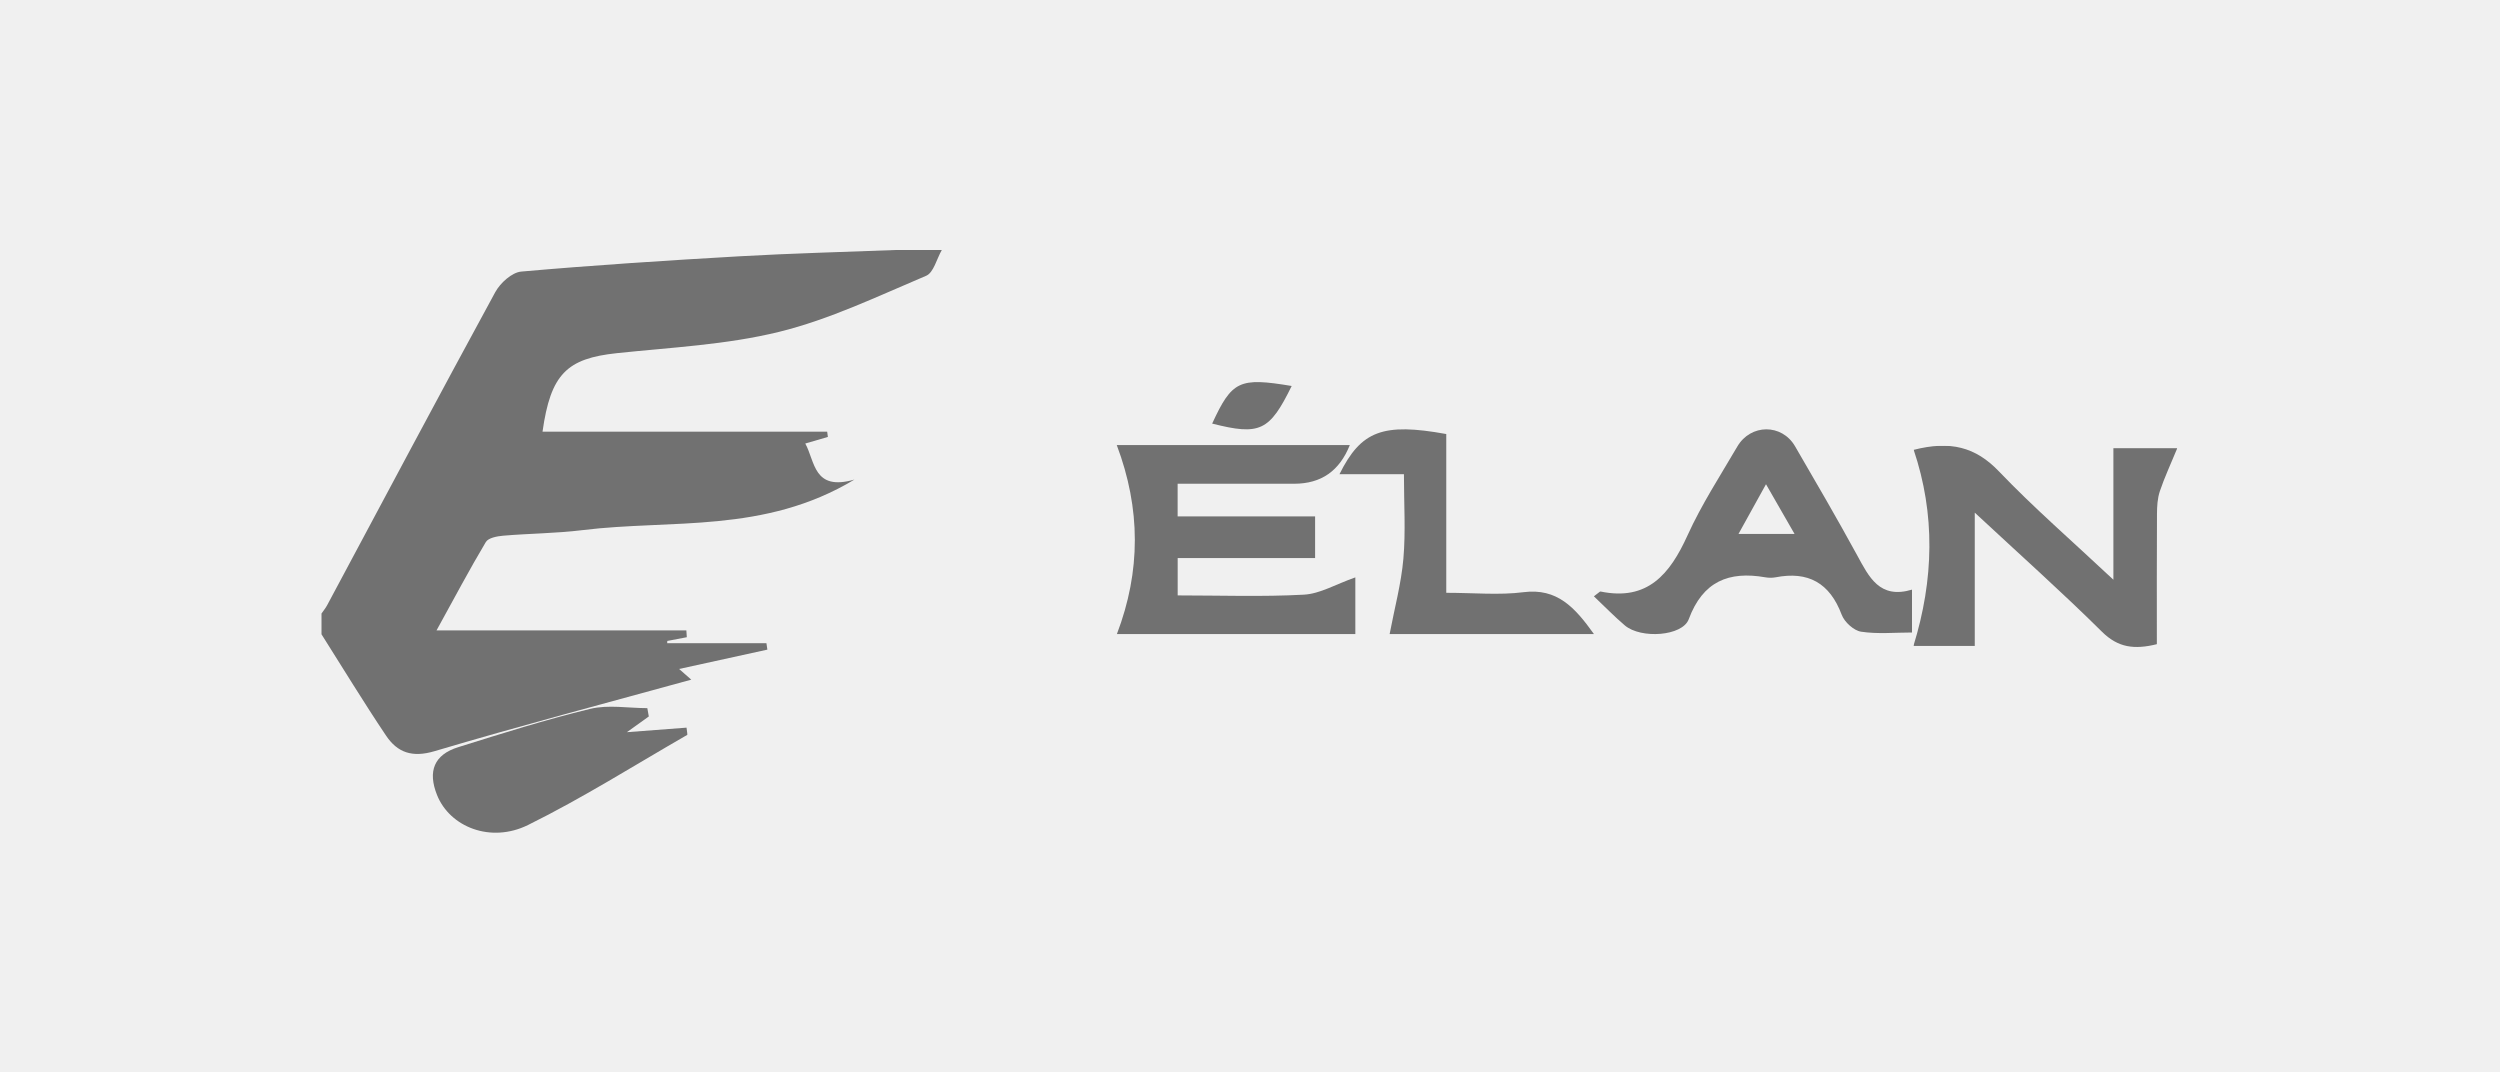
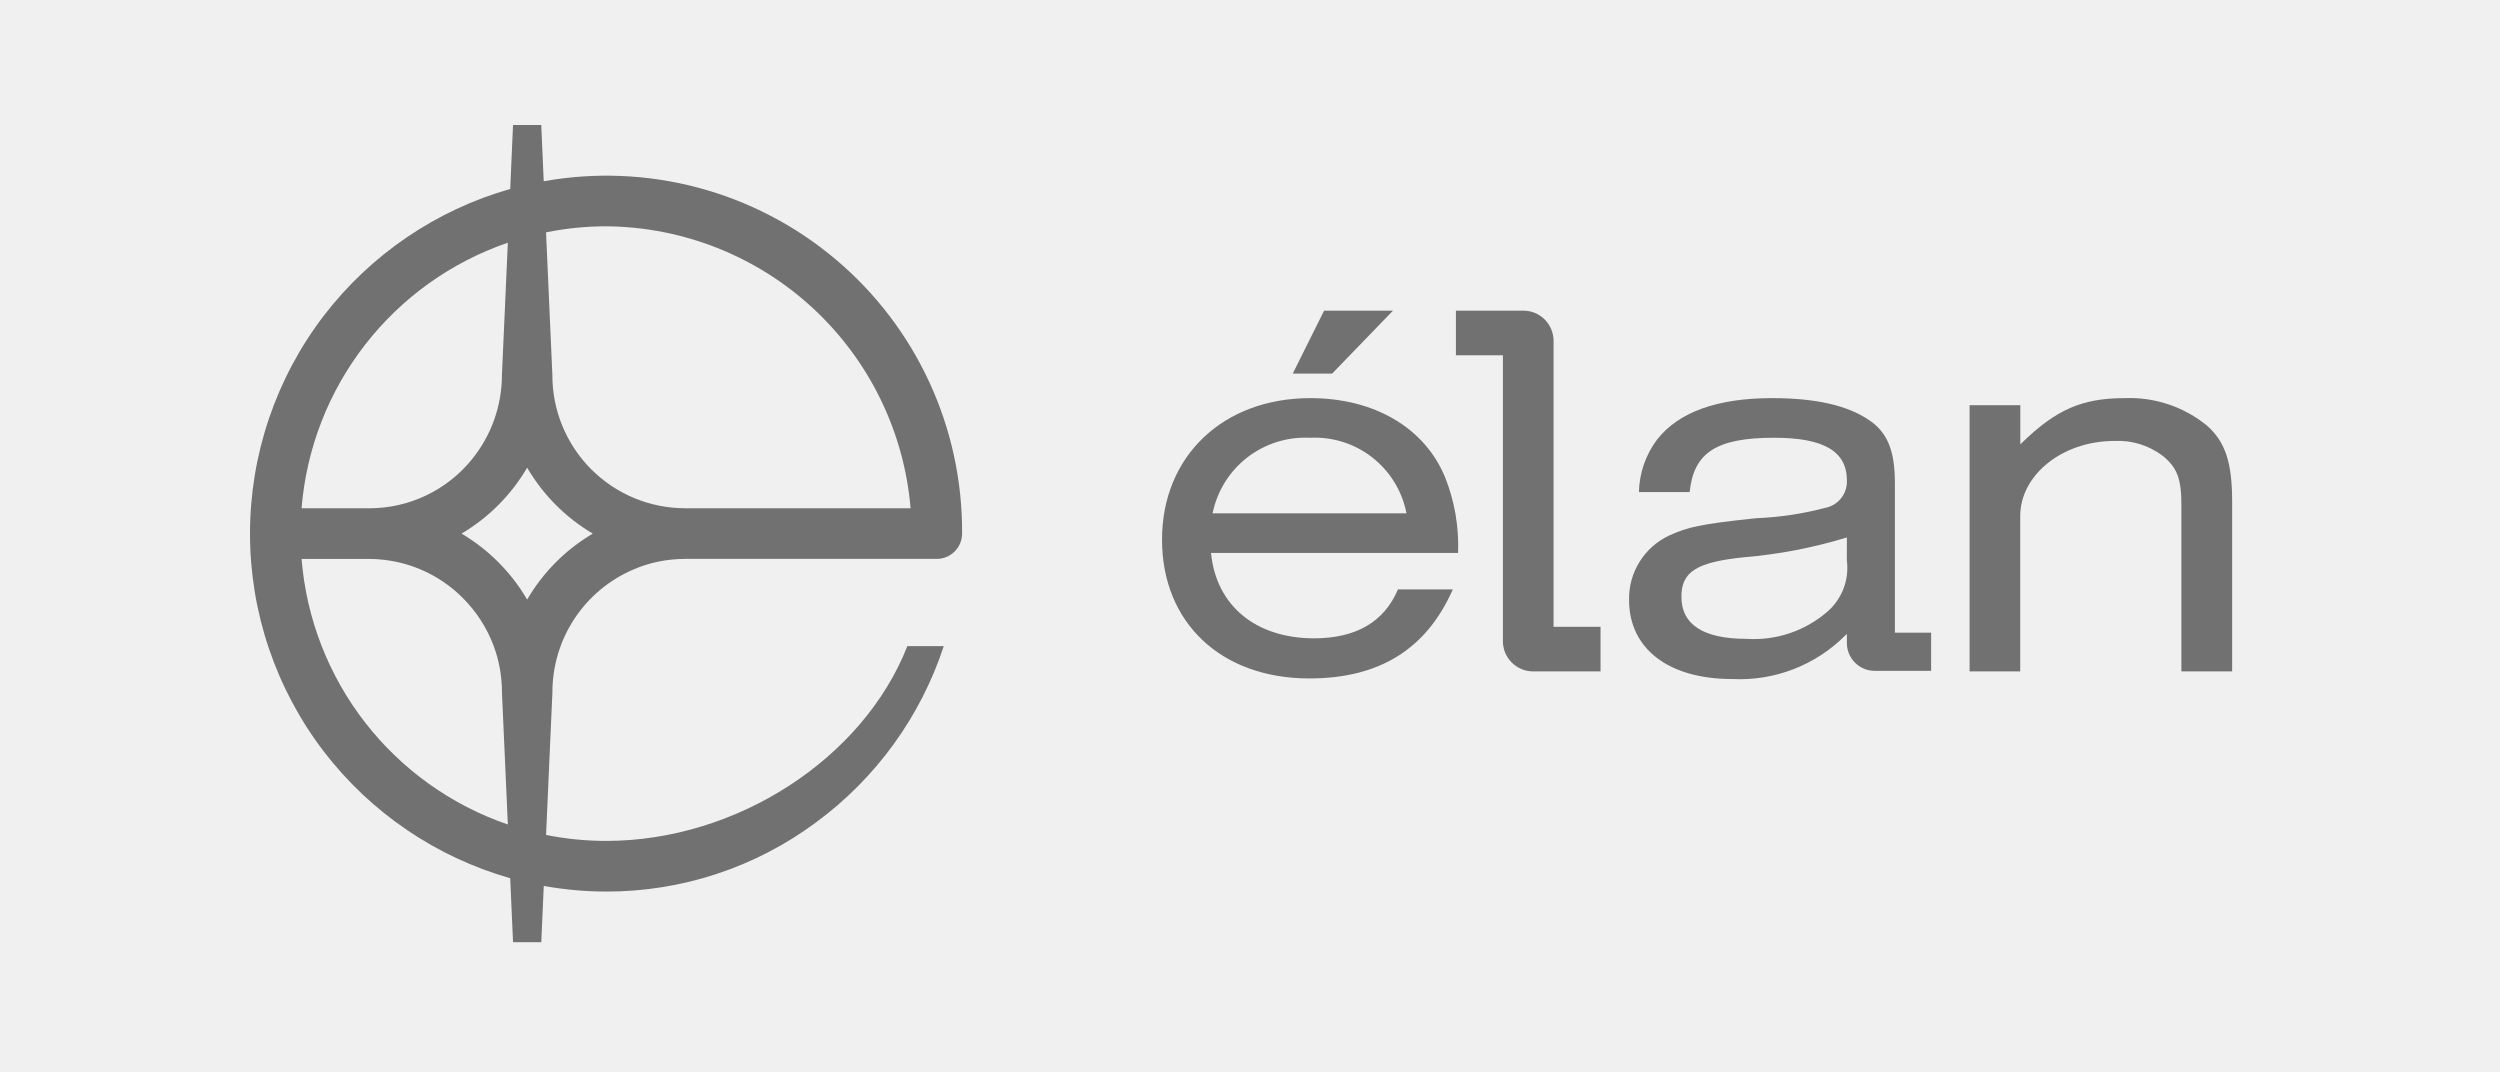
<svg xmlns="http://www.w3.org/2000/svg" width="140" height="60" viewBox="0 0 140 60" fill="none">
-   <g clip-path="url(#clip0_321_20673)">
-     <path fill-rule="evenodd" clip-rule="evenodd" d="M52.741 14C52.455 14.496 52.283 15.267 51.866 15.443C49.157 16.588 46.463 17.887 43.632 18.583C40.681 19.309 37.586 19.455 34.547 19.777C31.741 20.075 30.837 20.944 30.381 24.175H46.322C46.335 24.273 46.348 24.371 46.361 24.469C45.938 24.592 45.515 24.715 45.095 24.837C45.652 25.841 45.544 27.52 47.85 26.855C42.802 29.898 37.585 29.073 32.612 29.688C31.145 29.869 29.657 29.873 28.181 29.999C27.84 30.028 27.346 30.119 27.206 30.355C26.299 31.875 25.47 33.443 24.445 35.303H38.436C38.445 35.43 38.453 35.557 38.461 35.684C38.097 35.754 37.733 35.823 37.369 35.893C37.367 35.934 37.365 35.976 37.363 36.018H42.92C42.938 36.138 42.955 36.259 42.973 36.379C41.339 36.737 39.704 37.096 38.03 37.463C38.29 37.691 38.589 37.954 38.711 38.061C34.006 39.357 29.148 40.635 24.333 42.066C23.082 42.438 22.256 42.145 21.615 41.189C20.367 39.33 19.203 37.413 18.004 35.52V34.357C18.109 34.205 18.229 34.061 18.316 33.9C21.448 28.049 24.56 22.188 27.734 16.361C28.014 15.847 28.667 15.254 29.191 15.208C33.27 14.848 37.359 14.584 41.448 14.35C44.349 14.185 47.254 14.113 50.157 14H52.741Z" fill="#717171" />
-     <path fill-rule="evenodd" clip-rule="evenodd" d="M73.646 28.92V31.252H65.95V33.343C68.339 33.343 70.686 33.428 73.02 33.301C73.923 33.251 74.798 32.72 75.899 32.333V35.508H62.546C63.89 31.98 63.883 28.493 62.539 24.925H75.589C75.01 26.371 73.993 27.088 72.474 27.09C70.317 27.093 68.16 27.09 65.947 27.09V28.92H73.646Z" fill="#717171" />
-     <mask id="mask0_321_20673" style="mask-type:alpha" maskUnits="userSpaceOnUse" x="107" y="24" width="15" height="13">
-       <path d="M107.152 24.961H121.927V36.231H107.152V24.961Z" fill="white" />
-     </mask>
-     <g mask="url(#mask0_321_20673)">
-       <path fill-rule="evenodd" clip-rule="evenodd" d="M110.587 36.173H107.152C108.303 32.449 108.381 28.796 107.167 25.191C109.212 24.668 110.627 25.025 111.942 26.399C113.896 28.442 116.044 30.302 118.35 32.465V25.099H121.927C121.552 26.011 121.209 26.743 120.953 27.503C120.818 27.904 120.793 28.354 120.791 28.783C120.776 31.214 120.784 33.646 120.784 36.074C119.521 36.388 118.61 36.27 117.707 35.375C115.481 33.17 113.139 31.082 110.587 28.708V36.173Z" fill="#717171" />
-     </g>
-     <path fill-rule="evenodd" clip-rule="evenodd" d="M98.896 27.117C98.302 28.191 97.87 28.971 97.355 29.901H100.495C99.953 28.958 99.49 28.153 98.896 27.117ZM89.258 33.394C89.552 33.176 89.596 33.117 89.627 33.124C92.264 33.671 93.515 32.157 94.503 29.977C95.285 28.253 96.33 26.648 97.288 25.009C98.037 23.728 99.782 23.72 100.521 24.989C101.697 27.01 102.873 29.031 103.994 31.083C104.664 32.309 105.251 33.564 107.072 33.02V35.42C106.107 35.42 105.146 35.517 104.221 35.375C103.811 35.312 103.289 34.836 103.135 34.426C102.463 32.638 101.254 31.976 99.435 32.329C99.248 32.365 99.043 32.362 98.856 32.329C96.815 31.971 95.355 32.555 94.57 34.675C94.216 35.633 91.889 35.785 90.993 35.026C90.407 34.528 89.869 33.972 89.258 33.394Z" fill="#717171" />
-     <path fill-rule="evenodd" clip-rule="evenodd" d="M36.333 40.122C35.962 40.388 35.592 40.653 35.106 41.002C36.315 40.91 37.384 40.828 38.446 40.748C38.471 41.007 38.51 41.139 38.481 41.156C35.523 42.858 32.63 44.688 29.574 46.198C27.472 47.237 25.184 46.303 24.474 44.521C23.943 43.191 24.308 42.264 25.658 41.842C28.108 41.075 30.561 40.298 33.056 39.696C34.063 39.452 35.182 39.656 36.25 39.656C36.278 39.811 36.305 39.967 36.333 40.122Z" fill="#717171" />
-     <path fill-rule="evenodd" clip-rule="evenodd" d="M89.261 35.508H77.819C78.093 34.062 78.468 32.684 78.59 31.283C78.722 29.76 78.62 28.215 78.62 26.556H75.01C76.22 24.121 77.443 23.662 80.991 24.306V33.197C82.547 33.197 83.95 33.337 85.315 33.163C87.203 32.921 88.198 34.02 89.261 35.508Z" fill="#717171" />
-     <path fill-rule="evenodd" clip-rule="evenodd" d="M72.334 21.615C71.095 24.143 70.555 24.399 67.881 23.721C68.992 21.316 69.397 21.125 72.334 21.615Z" fill="#717171" />
-   </g>
-   <defs>
-     <clipPath id="clip0_321_20673">
-       <rect width="104.211" height="32.632" fill="white" transform="translate(18 14)" />
-     </clipPath>
-   </defs>
+   <path d="M96.992 38.025C93.436 38.025 91.228 36.328 91.228 33.598C91.212 32.844 91.416 32.102 91.814 31.462C92.212 30.822 92.787 30.311 93.47 29.991C94.52 29.52 95.134 29.359 98.329 29.02C99.642 28.969 100.945 28.774 102.215 28.44C102.567 28.372 102.884 28.179 103.106 27.897C103.328 27.615 103.442 27.263 103.426 26.904C103.426 25.273 102.133 24.514 99.354 24.514C96.13 24.514 94.847 25.339 94.62 27.556H91.78C91.802 26.496 92.157 25.469 92.793 24.621C93.997 23.078 96.163 22.295 99.232 22.295C101.681 22.295 103.465 22.7 104.683 23.535C105.701 24.226 106.114 25.245 106.114 27.056V35.429H108.143V37.567H104.979C104.566 37.566 104.17 37.401 103.879 37.108C103.588 36.815 103.424 36.419 103.425 36.006V35.497L103.345 35.574C102.518 36.406 101.524 37.055 100.429 37.477C99.335 37.899 98.163 38.086 96.992 38.025ZM103.425 30.095L103.364 30.116C101.503 30.68 99.588 31.047 97.651 31.208C95.007 31.482 94.159 32.019 94.159 33.413C94.159 34.98 95.386 35.775 97.807 35.775C99.465 35.883 101.098 35.331 102.35 34.239C102.75 33.886 103.058 33.44 103.245 32.941C103.432 32.441 103.493 31.903 103.423 31.374L103.425 30.095ZM73.318 37.993C68.386 37.993 65.073 34.874 65.073 30.22C65.073 25.554 68.488 22.295 73.379 22.295C76.965 22.295 79.788 23.957 80.93 26.738C81.462 28.082 81.708 29.521 81.652 30.965H67.817L67.823 31.017C68.128 33.934 70.338 35.746 73.592 35.746C75.94 35.746 77.519 34.824 78.285 33.006H81.359C79.872 36.362 77.242 37.993 73.318 37.993ZM73.347 24.515C72.094 24.453 70.86 24.84 69.865 25.604C68.871 26.369 68.18 27.462 67.917 28.689L67.903 28.748H78.765L78.751 28.689C78.5 27.461 77.816 26.364 76.824 25.598C75.832 24.832 74.598 24.448 73.347 24.515ZM113.136 37.6H110.297V22.692H113.138V24.886L113.216 24.808C115.146 22.929 116.604 22.295 118.994 22.295C120.664 22.23 122.3 22.778 123.593 23.835C124.619 24.746 125 25.899 125 28.091V37.597H122.158V28.305C122.158 26.81 121.924 26.184 121.113 25.528C120.339 24.941 119.384 24.645 118.414 24.693C115.502 24.693 113.132 26.585 113.132 28.91V37.598L113.136 37.6ZM89.636 37.6H85.848C85.4 37.597 84.971 37.417 84.655 37.099C84.339 36.782 84.162 36.352 84.162 35.904V19.895H81.531V17.397H85.317C85.765 17.399 86.194 17.579 86.509 17.897C86.825 18.215 87.001 18.645 87 19.094V35.099H89.63V37.599L89.636 37.6ZM74.599 20.923H72.393L74.15 17.397H78.007L74.599 20.922V20.923Z" fill="#717171" />
+   <path d="M30.31 52.763H28.73L28.572 49.182C24.423 47.998 20.764 45.511 18.137 42.089C15.454 38.585 14 34.295 14 29.882C14 25.469 15.454 21.178 18.137 17.674C20.764 14.252 24.422 11.764 28.572 10.581L28.73 7H30.31L30.449 10.15C33.327 9.634 36.283 9.758 39.108 10.513C41.932 11.268 44.556 12.636 46.792 14.52C49.029 16.403 50.823 18.756 52.047 21.411C53.272 24.066 53.897 26.958 53.877 29.882V29.895C53.873 30.27 53.72 30.628 53.452 30.891C53.185 31.154 52.824 31.3 52.449 31.298H38.36C38.106 31.298 37.853 31.311 37.601 31.338C37.109 31.388 36.624 31.488 36.152 31.636C35.922 31.709 35.695 31.794 35.473 31.891C34.125 32.466 32.976 33.425 32.169 34.649C31.362 35.872 30.933 37.306 30.935 38.772L30.58 46.757C31.687 46.979 32.813 47.091 33.942 47.091C41.232 47.091 48.326 42.504 50.812 36.184H52.851C51.552 40.134 49.056 43.58 45.708 46.046C42.307 48.575 38.179 49.937 33.94 49.928C32.77 49.925 31.603 49.82 30.451 49.614L30.312 52.763H30.31ZM16.888 31.299C17.157 34.634 18.393 37.817 20.445 40.459C22.497 43.1 25.275 45.086 28.439 46.172L28.109 38.769C28.11 38.017 27.997 37.269 27.775 36.55C27.453 35.518 26.909 34.568 26.182 33.767C26.023 33.589 25.855 33.419 25.679 33.258C24.537 32.208 23.094 31.543 21.554 31.356C21.265 31.32 20.974 31.301 20.683 31.299H16.888ZM29.52 26.188C28.631 27.712 27.366 28.984 25.846 29.882C27.365 30.78 28.63 32.052 29.52 33.576C30.41 32.051 31.675 30.779 33.196 29.882C31.675 28.985 30.41 27.713 29.52 26.188ZM33.94 12.673C32.811 12.674 31.685 12.788 30.578 13.012L30.933 20.997C30.93 21.975 31.119 22.944 31.491 23.849C31.863 24.753 32.409 25.576 33.099 26.27C33.789 26.963 34.608 27.514 35.511 27.89C36.414 28.266 37.382 28.461 38.361 28.462H50.993C50.631 24.178 48.682 20.183 45.527 17.262C42.372 14.341 38.24 12.704 33.94 12.673ZM28.439 13.591C25.275 14.677 22.496 16.663 20.445 19.305C18.393 21.946 17.157 25.13 16.888 28.464H20.681C21.778 28.464 22.861 28.22 23.852 27.75C24.843 27.279 25.718 26.594 26.411 25.744C27.508 24.404 28.108 22.725 28.108 20.993L28.439 13.591Z" fill="#717171" />
</svg>
